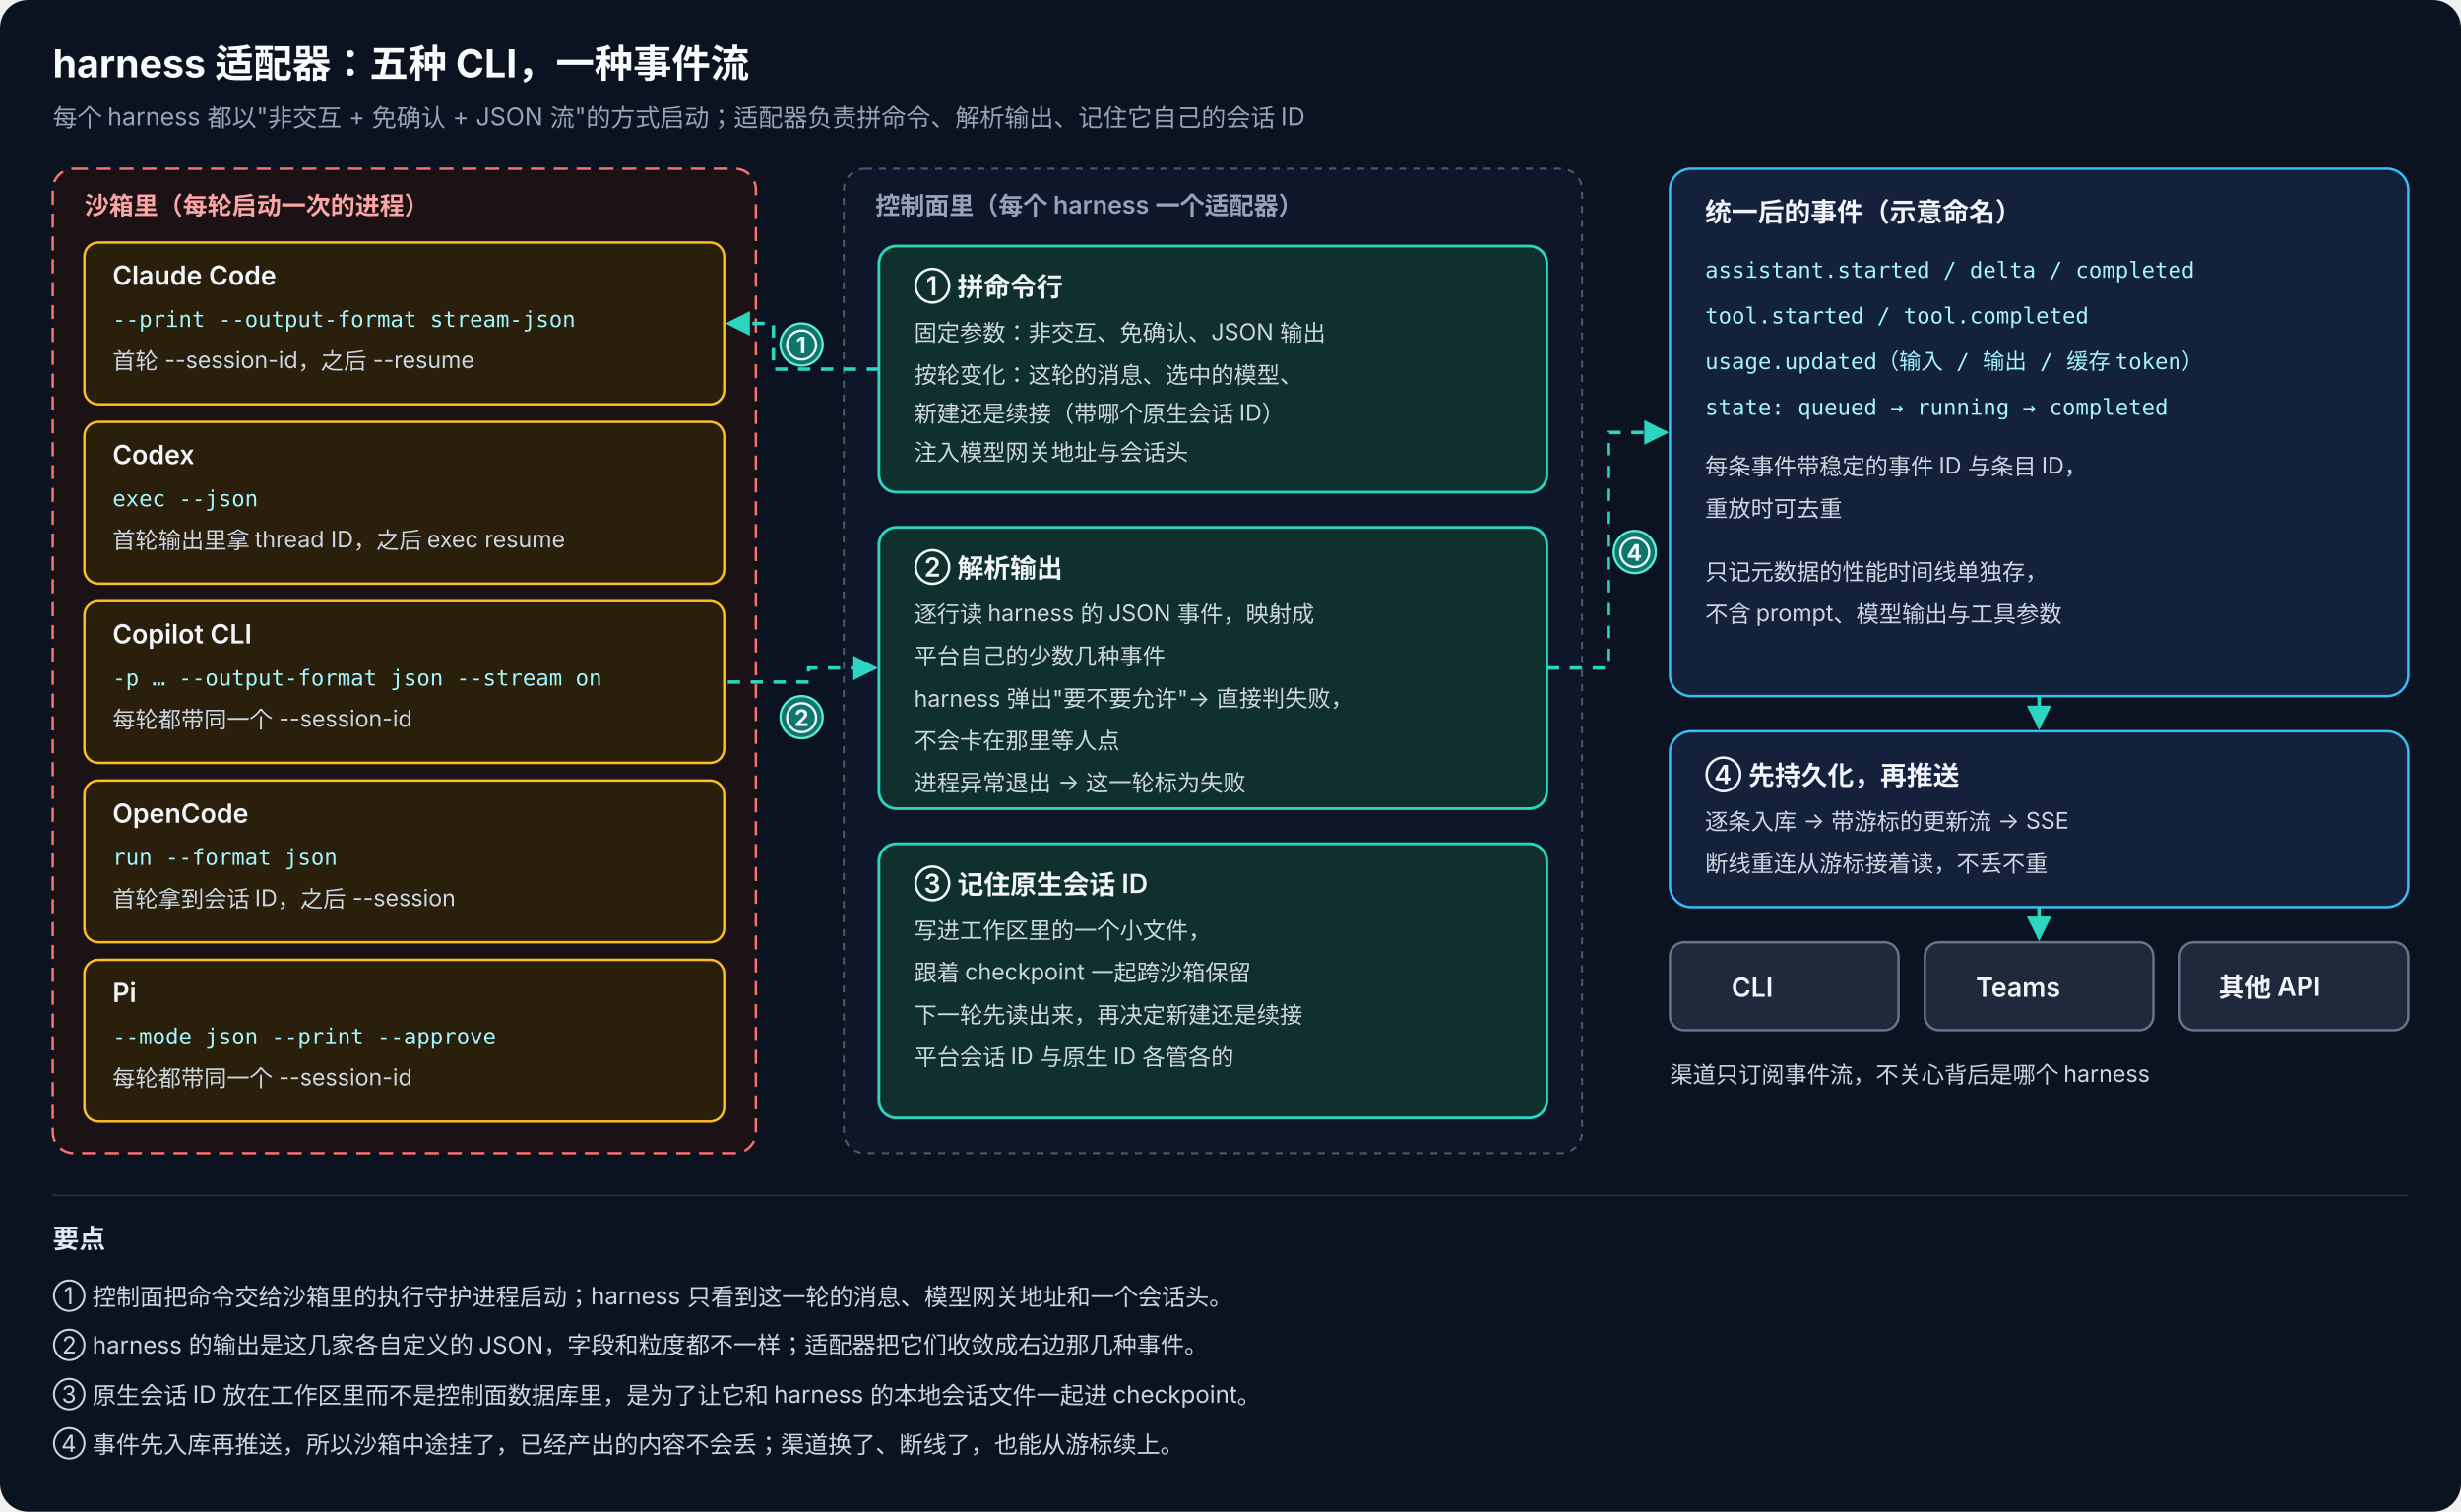
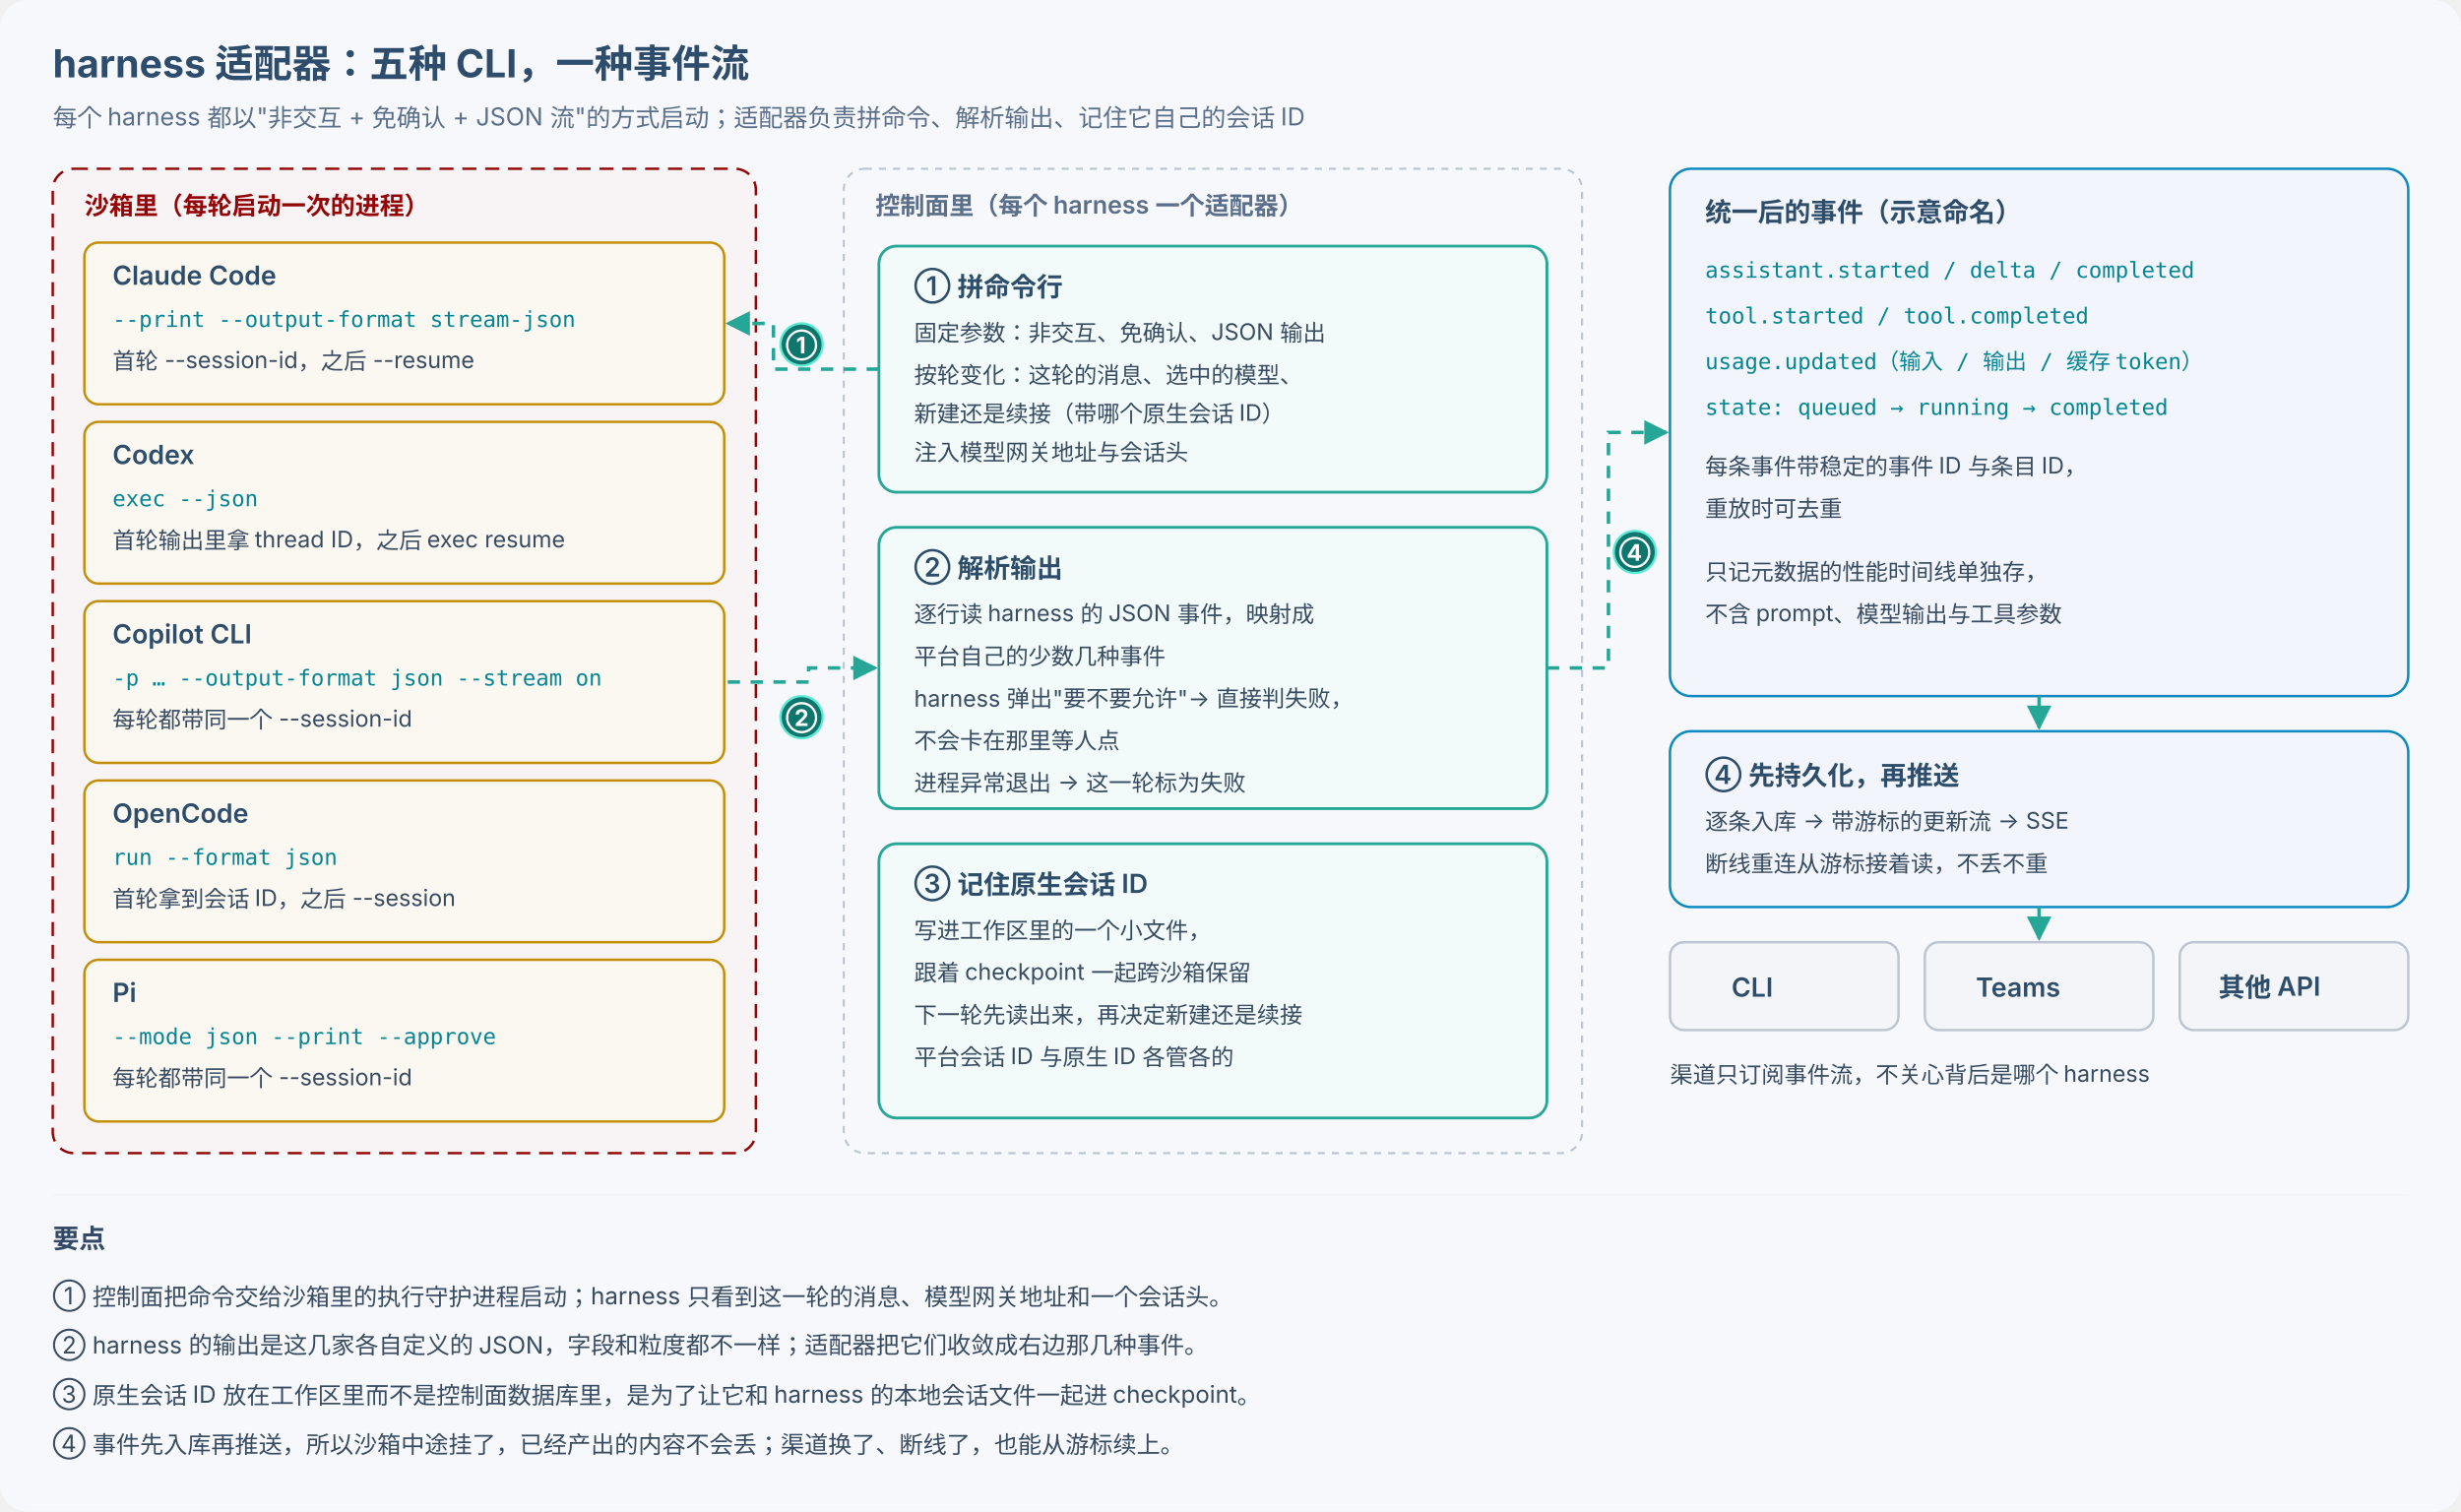
<svg xmlns="http://www.w3.org/2000/svg" viewBox="0 0 1400 860" width="1400" height="860" font-family="-apple-system, 'PingFang SC', 'Microsoft YaHei', 'Segoe UI', sans-serif">
  <defs>
    <marker id="arr" viewBox="0 0 10 10" refX="9" refY="5" markerWidth="7" markerHeight="7" orient="auto-start-reverse">
-       <path d="M0,0 L10,5 L0,10 z" fill="#2dd4bf" />
+       <path d="M0,0 L10,5 L0,10 z" fill="#26a696" />
    </marker>
    <style>
-       .bg { fill: #0b1220; }
-       .title { fill: #f8fafc; font-size: 22px; font-weight: 700; }
-       .sub { fill: #94a3b8; font-size: 14px; }
-       .zone { fill: #0d1729; stroke: #475569; stroke-width: 1.2; stroke-dasharray: 4 4; }
-       .vm { fill: #1a1215; stroke: #f87171; stroke-width: 1.4; stroke-dasharray: 8 5; }
+       .bg { fill: #f6f8fb; }
+       .title { fill: #2e4c6b; font-size: 22px; font-weight: 700; }
+       .sub { fill: #5c6f8a; font-size: 14px; }
+       .zone { fill: #f6f8fb; stroke: #bcc5d2; stroke-width: 1.2; stroke-dasharray: 4 4; }
+       .vm { fill: #f8f4f6; stroke: #920707; stroke-width: 1.4; stroke-dasharray: 8 5; }
      .zl { font-size: 14px; font-weight: 600; }
-       .hcard { fill: #2a1f0b; stroke: #fbbf24; stroke-width: 1.4; }
-       .acard { fill: #10302d; stroke: #2dd4bf; stroke-width: 1.6; }
-       .ecard { fill: #13213a; stroke: #38bdf8; stroke-width: 1.4; }
-       .ch { fill: #1e293b; stroke: #64748b; stroke-width: 1.4; }
-       .h { fill: #f1f5f9; font-size: 15px; font-weight: 600; }
-       .t { fill: #cbd5e1; font-size: 13px; }
-       .m { fill: #a5f3fc; font-size: 12.5px; font-family: 'SF Mono', Menlo, Consolas, monospace; }
-       .flow { fill: none; stroke: #2dd4bf; stroke-width: 2; stroke-dasharray: 7 6; animation: dash 1.2s linear infinite; }
+       .hcard { fill: #fbf8f1; stroke: #c38f09; stroke-width: 1.4; }
+       .acard { fill: #f2fbfa; stroke: #26a696; stroke-width: 1.6; }
+       .ecard { fill: #f2f5fb; stroke: #0c89c0; stroke-width: 1.4; }
+       .ch { fill: #f3f5f9; stroke: #bec5d0; stroke-width: 1.4; }
+       .h { fill: #2e4d6b; font-size: 15px; font-weight: 600; }
+       .t { fill: #384b61; font-size: 13px; }
+       .m { fill: #058594; font-size: 12.5px; font-family: 'SF Mono', Menlo, Consolas, monospace; }
+       .flow { fill: none; stroke: #26a696; stroke-width: 2; stroke-dasharray: 7 6; animation: dash 1.2s linear infinite; }
      .badge { fill: #0f766e; stroke: #5eead4; stroke-width: 1.3; }
-       .bn { fill: #f0fdfa; font-size: 13px; font-weight: 700; text-anchor: middle; }
-       .lg { fill: #cbd5e1; font-size: 13.5px; }
-       .lgh { fill: #e2e8f0; font-size: 15px; font-weight: 600; }
+       .bn { fill:#ffffff; font-size: 13px; font-weight: 700; text-anchor: middle; }
+       .lg { fill: #384b61; font-size: 13.5px; }
+       .lgh { fill: #344965; font-size: 15px; font-weight: 600; }
      @keyframes dash { to { stroke-dashoffset: -26; } }
    </style>
  </defs>
  <rect class="bg" width="1400" height="860" rx="16" />
  <text class="title" x="30" y="44">harness 适配器：五种 CLI，一种事件流</text>
  <text class="sub" x="30" y="72">每个 harness 都以"非交互 + 免确认 + JSON 流"的方式启动；适配器负责拼命令、解析输出、记住它自己的会话 ID</text>
  <rect class="vm" x="30" y="96" width="400" height="560" rx="12" />
-   <text class="zl" x="48" y="122" fill="#fca5a5">沙箱里（每轮启动一次的进程）</text>
+   <text class="zl" x="48" y="122" fill="#940505">沙箱里（每轮启动一次的进程）</text>
  <rect class="hcard" x="48" y="138" width="364" height="92" rx="8" />
  <text class="h" x="64" y="162">Claude Code</text>
  <text class="m" x="64" y="186">--print --output-format stream-json</text>
  <text class="t" x="64" y="210">首轮 --session-id，之后 --resume</text>
  <rect class="hcard" x="48" y="240" width="364" height="92" rx="8" />
  <text class="h" x="64" y="264">Codex</text>
  <text class="m" x="64" y="288">exec --json</text>
  <text class="t" x="64" y="312">首轮输出里拿 thread ID，之后 exec resume</text>
  <rect class="hcard" x="48" y="342" width="364" height="92" rx="8" />
  <text class="h" x="64" y="366">Copilot CLI</text>
  <text class="m" x="64" y="390">-p … --output-format json --stream on</text>
  <text class="t" x="64" y="414">每轮都带同一个 --session-id</text>
  <rect class="hcard" x="48" y="444" width="364" height="92" rx="8" />
  <text class="h" x="64" y="468">OpenCode</text>
  <text class="m" x="64" y="492">run --format json</text>
  <text class="t" x="64" y="516">首轮拿到会话 ID，之后 --session</text>
  <rect class="hcard" x="48" y="546" width="364" height="92" rx="8" />
  <text class="h" x="64" y="570">Pi</text>
  <text class="m" x="64" y="594">--mode json --print --approve</text>
  <text class="t" x="64" y="618">每轮都带同一个 --session-id</text>
  <rect class="zone" x="480" y="96" width="420" height="560" rx="12" />
-   <text class="zl" x="498" y="122" fill="#94a3b8">控制面里（每个 harness 一个适配器）</text>
+   <text class="zl" x="498" y="122" fill="#5c6f8a">控制面里（每个 harness 一个适配器）</text>
  <rect class="acard" x="500" y="140" width="380" height="140" rx="10" />
  <text class="h" x="520" y="168">① 拼命令行</text>
  <text class="t" x="520" y="194">固定参数：非交互、免确认、JSON 输出</text>
  <text class="t" x="520" y="218">按轮变化：这轮的消息、选中的模型、</text>
  <text class="t" x="520" y="240">新建还是续接（带哪个原生会话 ID）</text>
  <text class="t" x="520" y="262">注入模型网关地址与会话头</text>
  <rect class="acard" x="500" y="300" width="380" height="160" rx="10" />
  <text class="h" x="520" y="328">② 解析输出</text>
  <text class="t" x="520" y="354">逐行读 harness 的 JSON 事件，映射成</text>
  <text class="t" x="520" y="378">平台自己的少数几种事件</text>
  <text class="t" x="520" y="402">harness 弹出"要不要允许"→ 直接判失败，</text>
  <text class="t" x="520" y="426">不会卡在那里等人点</text>
  <text class="t" x="520" y="450">进程异常退出 → 这一轮标为失败</text>
  <rect class="acard" x="500" y="480" width="380" height="156" rx="10" />
  <text class="h" x="520" y="508">③ 记住原生会话 ID</text>
  <text class="t" x="520" y="534">写进工作区里的一个小文件，</text>
  <text class="t" x="520" y="558">跟着 checkpoint 一起跨沙箱保留</text>
  <text class="t" x="520" y="582">下一轮先读出来，再决定新建还是续接</text>
  <text class="t" x="520" y="606">平台会话 ID 与原生 ID 各管各的</text>
  <rect class="ecard" x="950" y="96" width="420" height="300" rx="12" />
  <text class="h" x="970" y="126">统一后的事件（示意命名）</text>
  <text class="m" x="970" y="158">assistant.started / delta / completed</text>
  <text class="m" x="970" y="184">tool.started / tool.completed</text>
  <text class="m" x="970" y="210">usage.updated（输入 / 输出 / 缓存 token）</text>
  <text class="m" x="970" y="236">state: queued → running → completed</text>
  <text class="t" x="970" y="270">每条事件带稳定的事件 ID 与条目 ID，</text>
  <text class="t" x="970" y="294">重放时可去重</text>
  <text class="t" x="970" y="330">只记元数据的性能时间线单独存，</text>
  <text class="t" x="970" y="354">不含 prompt、模型输出与工具参数</text>
  <rect class="ecard" x="950" y="416" width="420" height="100" rx="12" />
  <text class="h" x="970" y="446">④ 先持久化，再推送</text>
  <text class="t" x="970" y="472">逐条入库 → 带游标的更新流 → SSE</text>
  <text class="t" x="970" y="496">断线重连从游标接着读，不丢不重</text>
  <rect class="ch" x="950" y="536" width="130" height="50" rx="8" />
  <text class="h" x="985" y="567">CLI</text>
  <rect class="ch" x="1095" y="536" width="130" height="50" rx="8" />
  <text class="h" x="1124" y="567">Teams</text>
  <rect class="ch" x="1240" y="536" width="130" height="50" rx="8" />
  <text class="h" x="1262" y="567">其他 API</text>
  <text class="t" x="950" y="616">渠道只订阅事件流，不关心背后是哪个 harness</text>
  <path class="flow" d="M500,210 H440 V184 H414" marker-end="url(#arr)" />
  <path class="flow" d="M414,388 H460 V380 H498" marker-end="url(#arr)" />
  <path class="flow" d="M880,380 H915 V246 H948" marker-end="url(#arr)" />
  <path class="flow" d="M1160,396 V414" marker-end="url(#arr)" />
  <path class="flow" d="M1160,516 V534" marker-end="url(#arr)" />
  <circle class="badge" cx="456" cy="196" r="12" />
  <text class="bn" x="456" y="201">①</text>
  <circle class="badge" cx="456" cy="408" r="12" />
  <text class="bn" x="456" y="413">②</text>
  <circle class="badge" cx="930" cy="314" r="12" />
  <text class="bn" x="930" y="319">④</text>
-   <line x1="30" y1="680" x2="1370" y2="680" stroke="#1e293b" stroke-width="1.4" />
+   <line x1="30" y1="680" x2="1370" y2="680" stroke="#f3f5f9" stroke-width="1.4" />
  <text class="lgh" x="30" y="710">要点</text>
  <text class="lg" x="30" y="742">① 控制面把命令交给沙箱里的执行守护进程启动；harness 只看到这一轮的消息、模型网关地址和一个会话头。</text>
  <text class="lg" x="30" y="770">② harness 的输出是这几家各自定义的 JSON，字段和粒度都不一样；适配器把它们收敛成右边那几种事件。</text>
  <text class="lg" x="30" y="798">③ 原生会话 ID 放在工作区里而不是控制面数据库里，是为了让它和 harness 的本地会话文件一起进 checkpoint。</text>
  <text class="lg" x="30" y="826">④ 事件先入库再推送，所以沙箱中途挂了，已经产出的内容不会丢；渠道换了、断线了，也能从游标续上。</text>
</svg>
